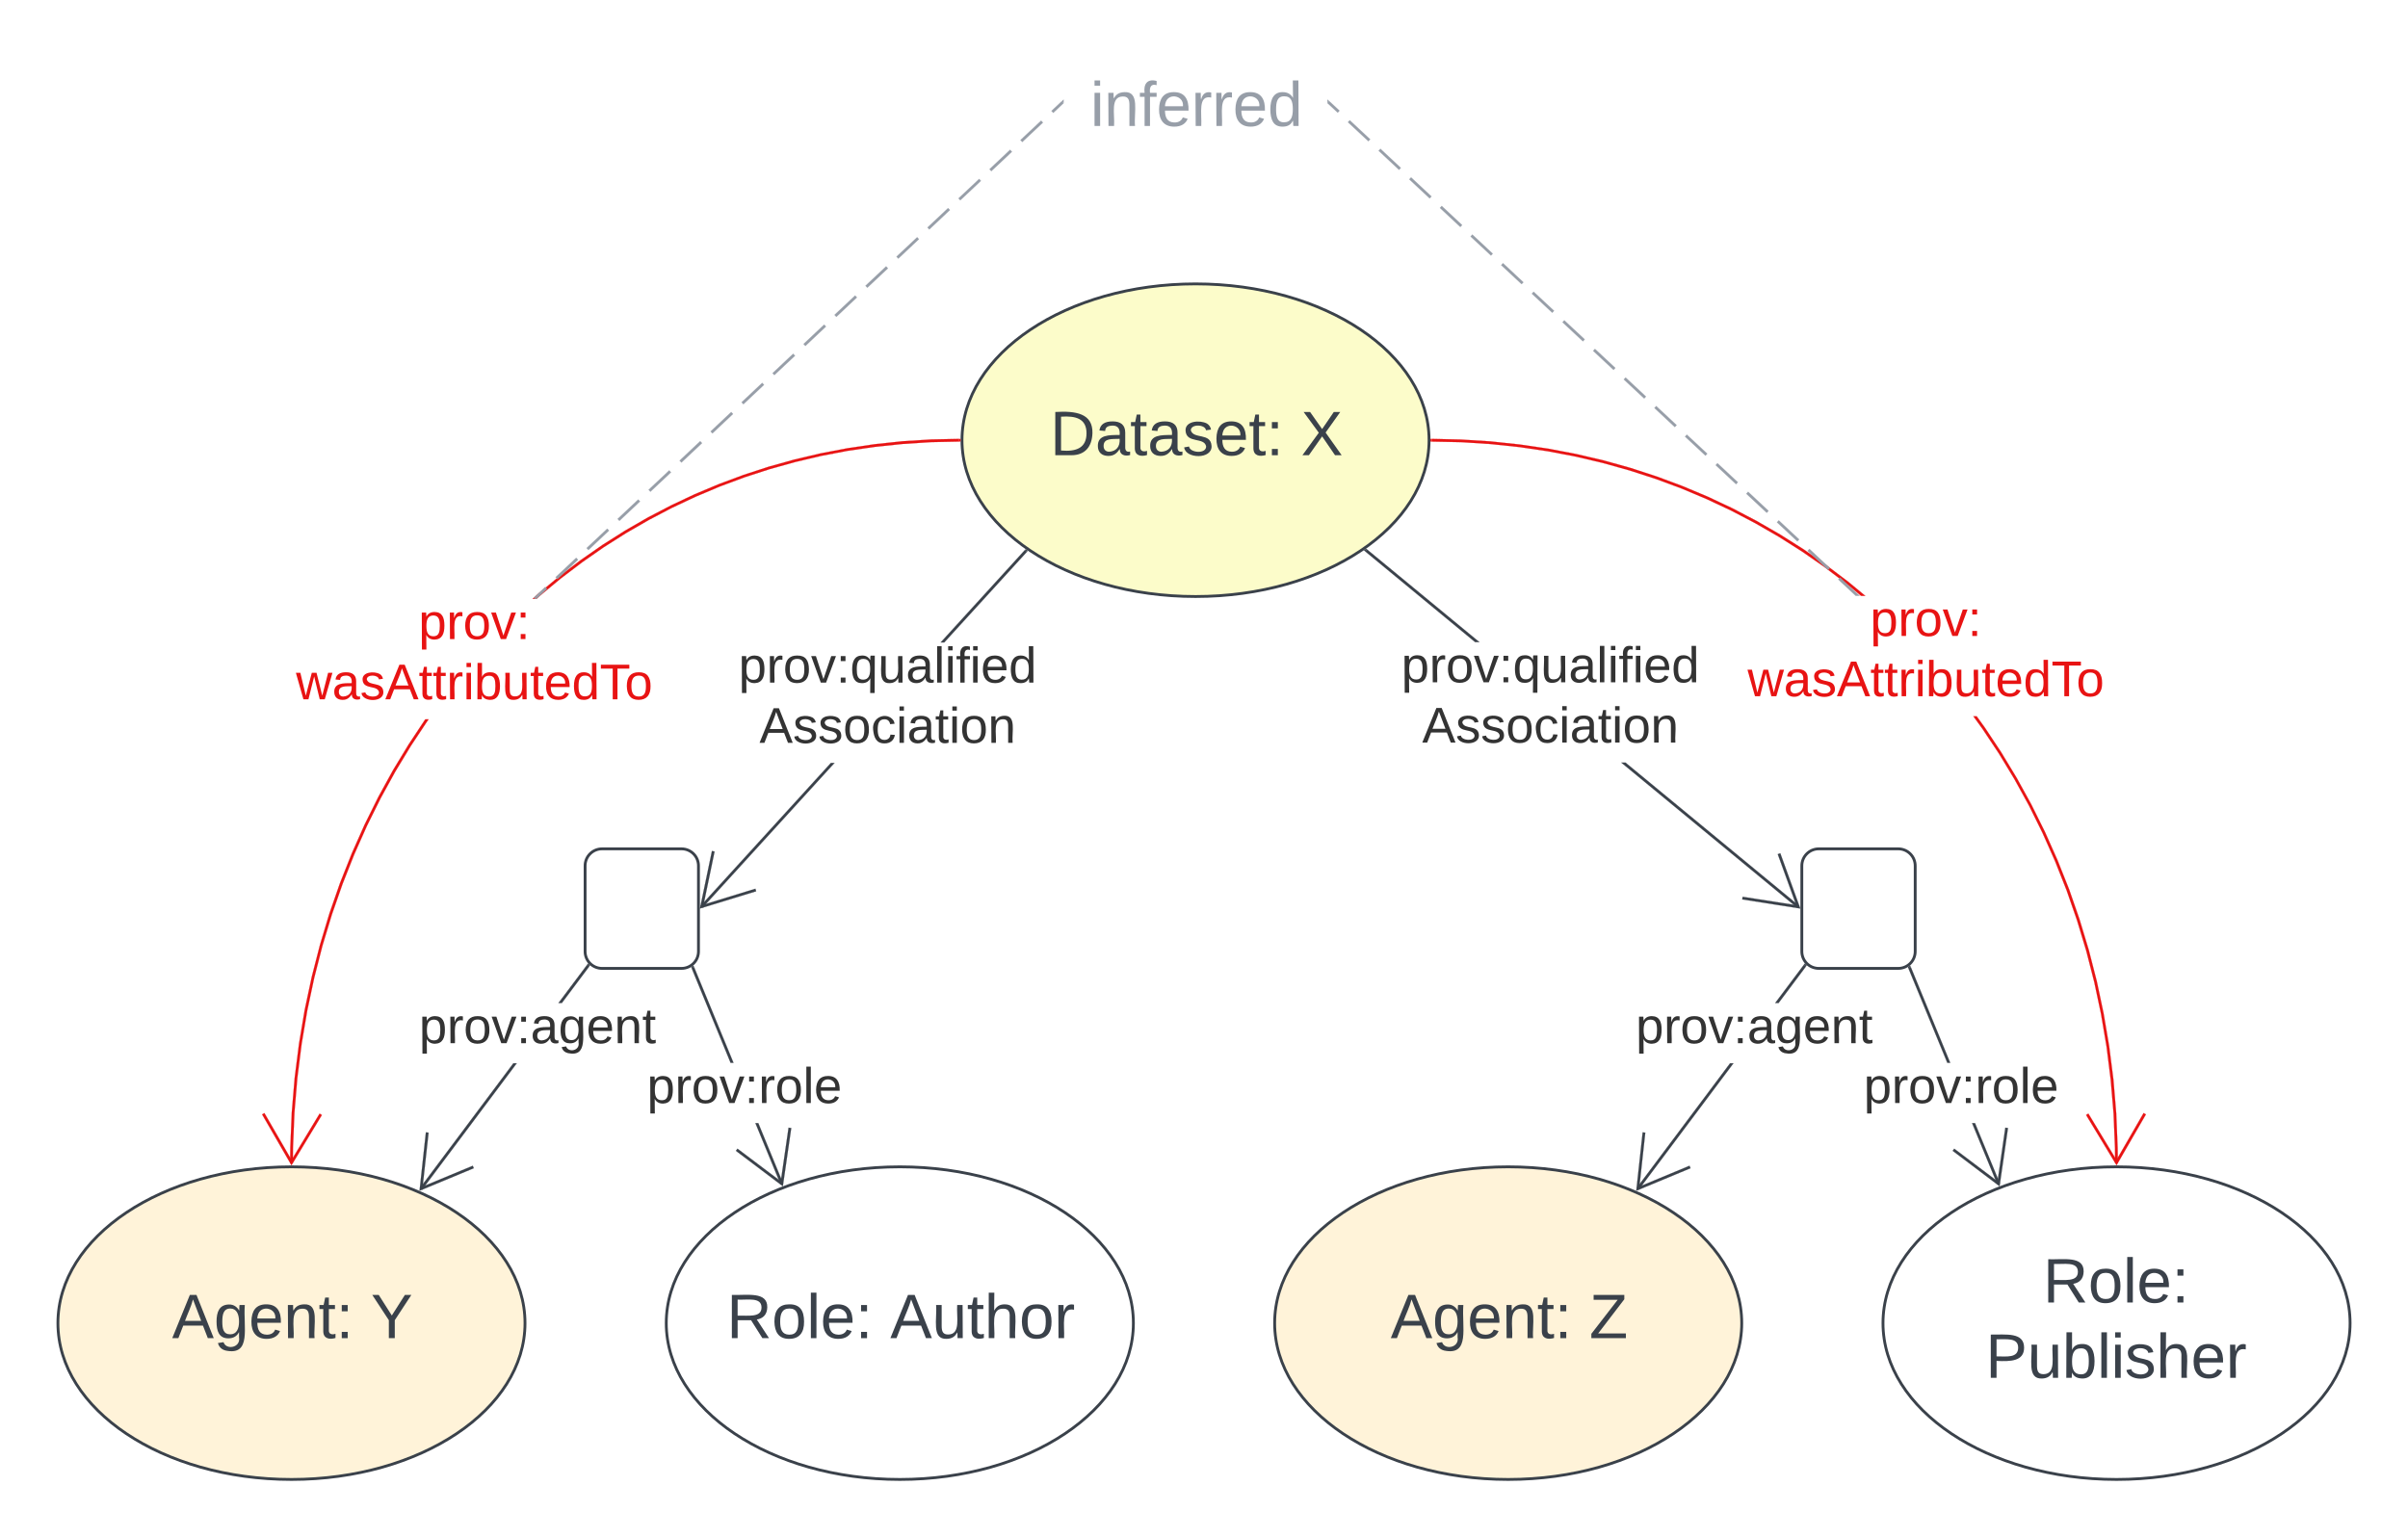
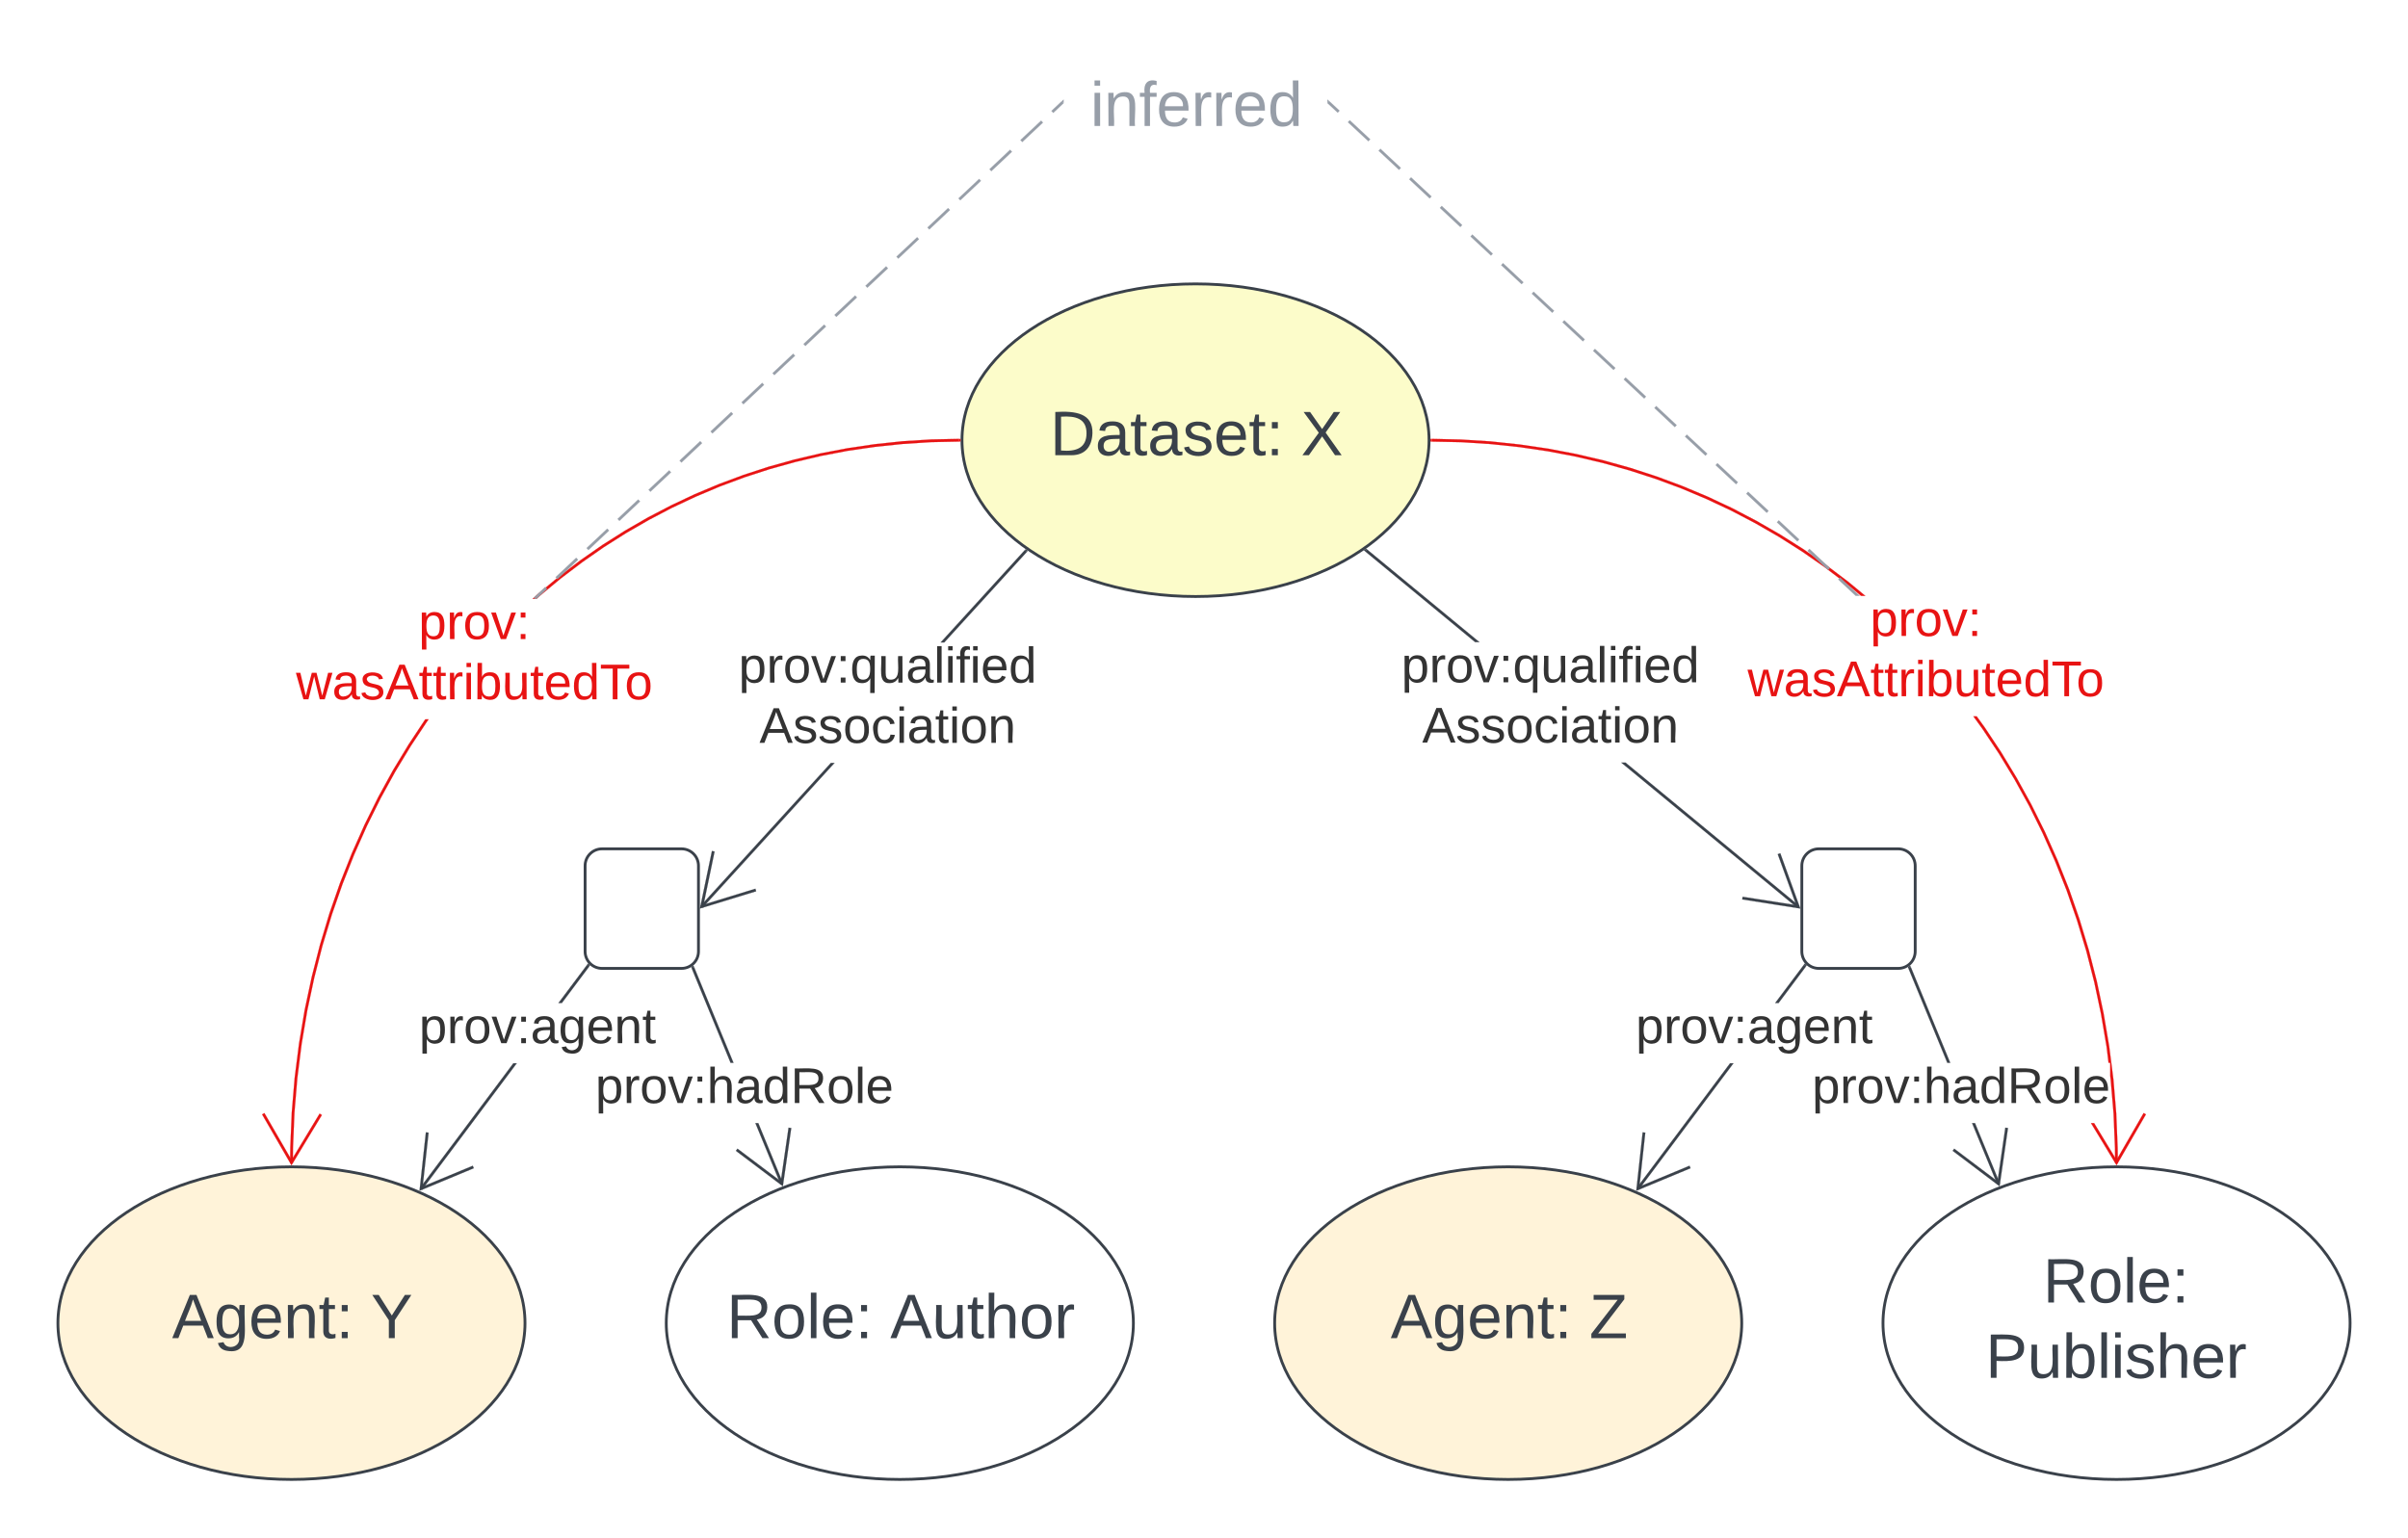
<svg xmlns="http://www.w3.org/2000/svg" xmlns:ns1="lucid" xmlns:xlink="http://www.w3.org/1999/xlink" width="852.33" height="544.24">
  <g transform="translate(300.5 -359.5)" ns1:page-tab-id="DDUS.S-NcX2b">
    <path d="M-500 0h1500v1000H-500z" fill="#fff" />
    <path d="M205.33 515.33c0 30.56-37 55.34-82.66 55.34S40 545.9 40 515.33C40 484.77 77 460 122.67 460c45.65 0 82.66 24.77 82.66 55.33z" stroke="#3a414a" fill="#fcfcca" />
    <use xlink:href="#a" transform="matrix(1,0,0,1,45,465) translate(26.17901 55.65278)" />
    <use xlink:href="#b" transform="matrix(1,0,0,1,45,465) translate(115.0062 55.65278)" />
    <path d="M-149.3 614.86l-5.78 8.72-5.5 9.08-5.18 9.44-4.86 9.78-4.5 10.13-4.14 10.46-3.75 10.76-3.35 11.05-2.9 11.34-2.47 11.6-2 11.83-1.52 12.06-1.03 12.25-.52 12.44-.05 5.37h-.95l.06-5.4.52-12.48 1.03-12.3 1.54-12.1 2-11.88 2.48-11.63 2.92-11.38 3.34-11.1 3.76-10.8 4.16-10.48 4.52-10.16 4.87-9.82 5.2-9.48 5.52-9.1 5.8-8.76.12-.14h1.17zM39 515.82l-9.84.2-10.07.64-9.86 1.03-9.63 1.4-9.42 1.8-9.23 2.18-9.04 2.52-8.87 2.88-8.7 3.24-8.53 3.6-8.38 3.93-8.2 4.3-8.07 4.65-7.9 5-7.7 5.37-7.57 5.74-7.37 6.1-1.2 1.1h-1.43l2.02-1.8 7.4-6.14 7.58-5.76 7.76-5.4 7.92-5.02 8.1-4.67 8.24-4.3 8.4-3.96 8.58-3.6 8.74-3.25 8.9-2.9 9.1-2.54 9.27-2.18 9.45-1.8 9.67-1.43L19 515.7l10.13-.63 9.86-.2z" stroke="#e81313" stroke-width=".05" fill="#e81313" />
    <path d="M39.5 515.33v.48l-.5.02-.03-.95h.54z" fill="#e81313" />
    <path stroke="#e81313" stroke-width=".05" fill="#e81313" />
    <path d="M-197.3 770.15l9.93-16.42.8.5-10.76 17.8-10.4-18.02.82-.47z" stroke="#e81313" stroke-width=".05" fill="#e81313" />
    <use xlink:href="#c" transform="matrix(1,0,0,1,-195.7232,571.5097) translate(43.38772 14.22222)" />
    <use xlink:href="#d" transform="matrix(1,0,0,1,-195.7232,571.5097) translate(0.005 35.55556)" />
    <path d="M76 386a6 6 0 0 1 6-6h81.33a6 6 0 0 1 6 6v18.67a6 6 0 0 1-6 6H82a6 6 0 0 1-6-6z" stroke="#000" stroke-opacity="0" fill="#fff" fill-opacity="0" />
    <use xlink:href="#e" transform="matrix(1,0,0,1,81,385) translate(4.438272 19.09028)" />
    <path d="M-106.86 567.97l-3.66 3.44-.65-.68 3.65-3.44zm10.97-10.3l-7.3 6.86-.66-.7 7.3-6.87zm10.97-10.33l-7.3 6.88-.66-.7 7.32-6.87zm10.97-10.32l-7.3 6.88-.66-.7 7.3-6.87zm10.97-10.3l-7.3 6.86-.65-.7 7.3-6.87zM-52 516.38l-7.3 6.87-.66-.7 7.3-6.88zm10.97-10.33l-7.3 6.88-.66-.7 7.3-6.87zm10.97-10.32l-7.3 6.88-.66-.7 7.3-6.87zm10.97-10.3l-7.32 6.86-.65-.68 7.3-6.88zm10.96-10.33l-7.3 6.88-.66-.7 7.3-6.87zM2.83 464.8l-7.3 6.88-.66-.7 7.3-6.87zm10.97-10.3l-7.3 6.86-.66-.7 7.3-6.87zm10.97-10.33l-7.3 6.88-.66-.7 7.32-6.87zm10.97-10.32l-7.3 6.88-.66-.7 7.3-6.87zm10.97-10.32l-7.3 6.88-.66-.68 7.32-6.88zm10.98-10.3l-7.3 6.87-.66-.7 7.3-6.88zm10.97-10.33l-7.32 6.88-.65-.7 7.32-6.87zm7.3-6.88l-3.64 3.44-.65-.7 3.66-3.43z" stroke="#979ea8" stroke-width=".05" fill="#979ea8" />
    <path d="M76 396l-.7-.66.7-.66z" fill="#979ea8" />
    <path stroke="#979ea8" stroke-width=".05" fill="#979ea8" />
    <path d="M-110.5 571.4l-.13.1h-.5l-.4-.44.37-.35z" stroke="#979ea8" stroke-width=".05" fill="#979ea8" />
    <path d="M-93.4 666a6 6 0 0 1 6-6h28.13a6 6 0 0 1 6 6v30.32a6 6 0 0 1-6 6H-87.4a6 6 0 0 1-6-6z" stroke="#3a414a" fill="#fff" />
    <path d="M-51.8 680.8l-.7-.63 46.1-50.58h1.28zM62.94 554.9l-29.2 32.02h-1.28l29.78-32.67z" stroke="#3a414a" stroke-width=".05" fill="#3a414a" />
    <path d="M63 554.23l.34.23-.4.44-.7-.64.3-.35z" fill="#3a414a" />
    <path stroke="#3a414a" stroke-width=".05" fill="#3a414a" />
    <path d="M-47.57 660.95l-3.9 18.8 18.34-5.63.28.9-19.9 6.1 4.25-20.36z" stroke="#3a414a" stroke-width=".05" fill="#3a414a" />
    <use xlink:href="#f" transform="matrix(1,0,0,1,-39.06634,586.9206) translate(0.005 14.22222)" />
    <use xlink:href="#g" transform="matrix(1,0,0,1,-39.06634,586.9206) translate(7.363025 35.55556)" />
    <path d="M-114.67 827.9c0 30.56-37 55.34-82.66 55.34S-280 858.46-280 827.9c0-30.56 37-55.33 82.67-55.33 45.65 0 82.66 24.77 82.66 55.33z" stroke="#3a414a" fill="#fff3d9" />
    <use xlink:href="#h" transform="matrix(1,0,0,1,-275,777.5698) translate(35.40741 55.65278)" />
    <use xlink:href="#i" transform="matrix(1,0,0,1,-275,777.5698) translate(105.7778 55.65278)" />
    <path d="M100.67 827.9c0 30.56-37 55.34-82.67 55.34-45.66 0-82.67-24.78-82.67-55.34 0-30.56 37-55.33 82.67-55.33 45.66 0 82.67 24.77 82.67 55.33z" stroke="#3a414a" fill="#fff" />
    <use xlink:href="#j" transform="matrix(1,0,0,1,-59.66667,777.5698) translate(16.3642 55.65278)" />
    <use xlink:href="#k" transform="matrix(1,0,0,1,-59.66667,777.5698) translate(74.26543 55.65278)" />
    <path d="M-151.1 780.65l-.77-.57 33.08-44.17h1.2zm59.2-79.05l-9.73 12.98h-1.2l10.16-13.55z" stroke="#3a414a" stroke-width=".05" fill="#3a414a" />
    <path d="M-92 700.92l.37.3-.3.4-.75-.58.37-.5z" fill="#3a414a" />
    <path stroke="#3a414a" stroke-width=".05" fill="#3a414a" />
    <path d="M-148.8 760.48l-2.1 19.08 17.74-7.37.36.87-19.2 7.98 2.25-20.68z" stroke="#3a414a" stroke-width=".05" fill="#3a414a" />
    <use xlink:href="#l" transform="matrix(1,0,0,1,-152.1638,714.5805) translate(0.005 14.22222)" />
    <path d="M-23.3 778.46l-.88.36-8.94-21.72h1.03zm-17.57-42.7h-1.03l-13.8-33.53.88-.37z" stroke="#3a414a" stroke-width=".05" fill="#3a414a" />
    <path d="M-54.8 701.88l-.9.36-.16-.4.4-.26.4-.32z" fill="#3a414a" />
    <path stroke="#3a414a" stroke-width=".05" fill="#3a414a" />
    <path d="M-20.43 758.84l-2.98 20.6-16.62-12.54.58-.75 15.32 11.56 2.75-19z" stroke="#3a414a" stroke-width=".05" fill="#3a414a" />
-     <use xlink:href="#m" transform="matrix(1,0,0,1,-71.48603,735.7628) translate(0.005 14.22222)" />
+     <use xlink:href="#m" transform="matrix(1,0,0,1,-89.75763,735.7628) translate(0.005 14.22222)" />
    <path d="M337.27 666a6 6 0 0 1 6-6h28.13a6 6 0 0 1 6 6v30.32a6 6 0 0 1-6 6h-28.13a6 6 0 0 1-6-6z" stroke="#3a414a" fill="#fff" />
    <path d="M336.37 680.22l-.6.73-62.4-51.47h1.5zm-113.23-93.4h-1.5l-38.92-32.12.6-.73z" stroke="#3a414a" stroke-width=".05" fill="#3a414a" />
    <path d="M183.33 553.98l-.6.73-.5-.4.8-.57z" fill="#3a414a" />
    <path stroke="#3a414a" stroke-width=".05" fill="#3a414a" />
    <path d="M336.73 681.13l-20.55-3.23.15-.93 18.96 2.97-6.54-18.05.9-.33z" stroke="#3a414a" stroke-width=".05" fill="#3a414a" />
    <use xlink:href="#f" transform="matrix(1,0,0,1,195.5186,586.8171) translate(0.005 14.22222)" />
    <use xlink:href="#g" transform="matrix(1,0,0,1,195.5186,586.8171) translate(7.363025 35.55556)" />
    <path d="M316 827.9c0 30.56-37 55.34-82.67 55.34-45.65 0-82.66-24.78-82.66-55.34 0-30.56 37-55.33 82.66-55.33S316 797.34 316 827.9z" stroke="#3a414a" fill="#fff3d9" />
    <use xlink:href="#h" transform="matrix(1,0,0,1,155.6667,777.5698) translate(36.05556 55.65278)" />
    <use xlink:href="#n" transform="matrix(1,0,0,1,155.6667,777.5698) translate(106.4259 55.65278)" />
    <path d="M531.33 827.9c0 30.56-37 55.34-82.66 55.34S366 858.46 366 827.9c0-30.56 37-55.33 82.67-55.33 45.65 0 82.66 24.77 82.66 55.33z" stroke="#3a414a" fill="#fff" />
    <use xlink:href="#o" transform="matrix(1,0,0,1,371,777.5698) translate(51.6408 43.02778)" />
    <use xlink:href="#p" transform="matrix(1,0,0,1,371,777.5698) translate(31.3013 69.69444)" />
    <path d="M279.56 780.65l-.76-.57 33.07-44.17h1.2zm59.2-79.05l-9.72 12.98h-1.2L338 701.03z" stroke="#3a414a" stroke-width=".05" fill="#3a414a" />
    <path d="M338.67 700.92l.37.3-.3.4-.75-.58.36-.5z" fill="#3a414a" />
    <path stroke="#3a414a" stroke-width=".05" fill="#3a414a" />
    <path d="M281.86 760.48l-2.08 19.08 17.73-7.37.37.87-19.2 7.98 2.25-20.68z" stroke="#3a414a" stroke-width=".05" fill="#3a414a" />
    <use xlink:href="#l" transform="matrix(1,0,0,1,278.5028,714.5805) translate(0.005 14.22222)" />
    <path d="M407.37 778.46l-.88.36-8.95-21.72h1.03zm-17.57-42.7h-1.03l-13.8-33.53.88-.37z" stroke="#3a414a" stroke-width=".05" fill="#3a414a" />
    <path d="M375.85 701.88l-.88.36-.16-.4.42-.26.38-.32z" fill="#3a414a" />
    <path stroke="#3a414a" stroke-width=".05" fill="#3a414a" />
    <path d="M410.24 758.84l-2.98 20.6-16.6-12.54.56-.75 15.33 11.56 2.75-19z" stroke="#3a414a" stroke-width=".05" fill="#3a414a" />
-     <use xlink:href="#m" transform="matrix(1,0,0,1,359.1806,735.7628) translate(0.005 14.22222)" />
-     <path d="M402 617l5.82 8.77 5.5 9.1 5.18 9.4 4.82 9.72 4.46 10.02 4.1 10.32 3.68 10.6 3.28 10.86 2.85 11.12 2.4 11.36 1.97 11.6 1.5 11.8 1 12 .5 12.22.06 5.26h-.95l-.05-5.24-.5-12.17-1.02-11.97-1.47-11.77-1.96-11.54-2.4-11.32-2.85-11.1-3.27-10.8-3.67-10.57-4.07-10.28-4.44-10-4.8-9.7-5.16-9.37-5.48-9.05-5.8-8.72-3.25-4.48h1.18zM216.6 515.1l10.55.66 10.3 1.1 10.1 1.48 9.87 1.88 9.7 2.27 9.48 2.65 9.3 3.03 9.13 3.4 8.94 3.75 8.76 4.12 8.58 4.5 8.4 4.84 8.22 5.2 8 5.58 7.83 5.93 5.98 4.95h-1.5l-5.07-4.2-7.8-5.92-7.97-5.54-8.2-5.2-8.35-4.82-8.54-4.47-8.72-4.1-8.9-3.75-9.1-3.38-9.26-3-9.45-2.65-9.64-2.27-9.85-1.88-10.05-1.48-10.26-1.08-10.5-.67-10.24-.2.02-.96z" stroke="#e81313" stroke-width=".05" fill="#e81313" />
+     <use xlink:href="#m" transform="matrix(1,0,0,1,340.909,735.7628) translate(0.005 14.22222)" />
+     <path d="M402 617l5.82 8.77 5.5 9.1 5.18 9.4 4.82 9.72 4.46 10.02 4.1 10.32 3.68 10.6 3.28 10.86 2.85 11.12 2.4 11.36 1.97 11.6 1.5 11.8 1 12 .5 12.22.06 5.26h-.95l-.05-5.24-.5-12.17-1.02-11.97-.16-1.37v-4.64h-.6l-.7-5.75-1.97-11.54-2.4-11.32-2.85-11.1-3.27-10.8-3.67-10.57-4.07-10.28-4.44-10-4.8-9.7-5.16-9.37-5.48-9.05-5.8-8.72-3.25-4.48h1.18zM216.6 515.1l10.55.66 10.3 1.1 10.1 1.48 9.87 1.88 9.7 2.27 9.48 2.65 9.3 3.03 9.13 3.4 8.94 3.75 8.76 4.12 8.58 4.5 8.4 4.84 8.22 5.2 8 5.58 7.83 5.93 5.98 4.95h-1.5l-5.07-4.2-7.8-5.92-7.97-5.54-8.2-5.2-8.35-4.82-8.54-4.47-8.72-4.1-8.9-3.75-9.1-3.38-9.26-3-9.45-2.65-9.64-2.27-9.85-1.88-10.05-1.48-10.26-1.08-10.5-.67-10.24-.2.02-.96z" stroke="#e81313" stroke-width=".05" fill="#e81313" />
    <path d="M206.36 514.87l-.02.95h-.52v-.96z" fill="#e81313" />
    <path stroke="#e81313" stroke-width=".05" fill="#e81313" />
-     <path d="M459.07 754l-10.4 18.02-10.78-17.8.8-.5 9.95 16.43 9.6-16.62z" stroke="#e81313" stroke-width=".05" fill="#e81313" />
+     <path d="M459.07 754l-10.4 18.02-9.04-14.92h1.1l7.92 13.05 9.6-16.62z" stroke="#e81313" stroke-width=".05" fill="#e81313" />
    <g>
      <use xlink:href="#c" transform="matrix(1,0,0,1,318.0758,570.4173) translate(43.38772 14.22222)" />
      <use xlink:href="#d" transform="matrix(1,0,0,1,318.0758,570.4173) translate(0.005 35.55556)" />
    </g>
    <path d="M357.73 570.42h-1.4l-6.17-5.77.65-.7zm-10.54-9.83l-.66.68-7.23-6.75.66-.7zm-10.85-10.13l-.65.7-7.23-6.75.64-.7zm-10.85-10.12l-.65.7-7.23-6.75.65-.7zm-10.85-10.12l-.65.7-7.23-6.75.65-.7zM303.8 520.1l-.64.7-7.24-6.74.65-.7zM292.96 510l-.65.7-7.22-6.75.65-.7zm-10.85-10.12l-.64.7-7.23-6.75.65-.7zm-10.84-10.12l-.64.7-7.24-6.75.65-.7zm-10.84-10.12l-.65.7-7.23-6.75.64-.7zm-10.85-10.12l-.65.7-7.23-6.75.64-.7zm-10.85-10.1l-.65.68-7.23-6.74.65-.7zm-10.85-10.13l-.64.68-7.23-6.74.64-.7zm-10.84-10.13l-.65.7-7.23-6.75.65-.7zm-10.85-10.12l-.65.7-7.23-6.75.65-.7zm-10.85-10.12l-.65.7-7.23-6.75.65-.7zm-10.84-10.1l-.66.68-7.23-6.73.65-.7zm-10.86-10.13l-.65.7-3.63-3.38.65-.7z" stroke="#979ea8" stroke-width=".05" fill="#979ea8" />
    <path d="M170.03 395.34l-.65.7-.05-1.36z" fill="#979ea8" />
    <path stroke="#979ea8" stroke-width=".05" fill="#979ea8" />
    <path stroke="#979ea8" stroke-width=".05" fill="#979ea8" />
    <defs>
      <path fill="#3a414a" d="M30-248c118-7 216 8 213 122C240-48 200 0 122 0H30v-248zM63-27c89 8 146-16 146-99s-60-101-146-95v194" id="q" />
      <path fill="#3a414a" d="M141-36C126-15 110 5 73 4 37 3 15-17 15-53c-1-64 63-63 125-63 3-35-9-54-41-54-24 1-41 7-42 31l-33-3c5-37 33-52 76-52 45 0 72 20 72 64v82c-1 20 7 32 28 27v20c-31 9-61-2-59-35zM48-53c0 20 12 33 32 33 41-3 63-29 60-74-43 2-92-5-92 41" id="r" />
      <path fill="#3a414a" d="M59-47c-2 24 18 29 38 22v24C64 9 27 4 27-40v-127H5v-23h24l9-43h21v43h35v23H59v120" id="s" />
      <path fill="#3a414a" d="M135-143c-3-34-86-38-87 0 15 53 115 12 119 90S17 21 10-45l28-5c4 36 97 45 98 0-10-56-113-15-118-90-4-57 82-63 122-42 12 7 21 19 24 35" id="t" />
      <path fill="#3a414a" d="M100-194c63 0 86 42 84 106H49c0 40 14 67 53 68 26 1 43-12 49-29l28 8c-11 28-37 45-77 45C44 4 14-33 15-96c1-61 26-98 85-98zm52 81c6-60-76-77-97-28-3 7-6 17-6 28h103" id="u" />
      <path fill="#3a414a" d="M33-154v-36h34v36H33zM33 0v-36h34V0H33" id="v" />
      <g id="a">
        <use transform="matrix(0.0617284,0,0,0.0617284,0,0)" xlink:href="#q" />
        <use transform="matrix(0.0617284,0,0,0.0617284,15.98765,0)" xlink:href="#r" />
        <use transform="matrix(0.0617284,0,0,0.0617284,28.33333,0)" xlink:href="#s" />
        <use transform="matrix(0.0617284,0,0,0.0617284,34.50617,0)" xlink:href="#r" />
        <use transform="matrix(0.0617284,0,0,0.0617284,46.85185,0)" xlink:href="#t" />
        <use transform="matrix(0.0617284,0,0,0.0617284,57.96296,0)" xlink:href="#u" />
        <use transform="matrix(0.0617284,0,0,0.0617284,70.30864,0)" xlink:href="#s" />
        <use transform="matrix(0.0617284,0,0,0.0617284,76.48148,0)" xlink:href="#v" />
      </g>
      <path fill="#3a414a" d="M195 0l-74-108L45 0H8l94-129-87-119h37l69 98 67-98h37l-84 118L233 0h-38" id="w" />
      <use transform="matrix(0.0617284,0,0,0.0617284,0,0)" xlink:href="#w" id="b" />
      <path fill="#e81313" d="M115-194c55 1 70 41 70 98S169 2 115 4C84 4 66-9 55-30l1 105H24l-1-265h31l2 30c10-21 28-34 59-34zm-8 174c40 0 45-34 45-75s-6-73-45-74c-42 0-51 32-51 76 0 43 10 73 51 73" id="x" />
      <path fill="#e81313" d="M114-163C36-179 61-72 57 0H25l-1-190h30c1 12-1 29 2 39 6-27 23-49 58-41v29" id="y" />
      <path fill="#e81313" d="M100-194c62-1 85 37 85 99 1 63-27 99-86 99S16-35 15-95c0-66 28-99 85-99zM99-20c44 1 53-31 53-75 0-43-8-75-51-75s-53 32-53 75 10 74 51 75" id="z" />
      <path fill="#e81313" d="M108 0H70L1-190h34L89-25l56-165h34" id="A" />
      <path fill="#e81313" d="M33-154v-36h34v36H33zM33 0v-36h34V0H33" id="B" />
      <g id="c">
        <use transform="matrix(0.04938272,0,0,0.04938272,0,0)" xlink:href="#x" />
        <use transform="matrix(0.04938272,0,0,0.04938272,9.876543,0)" xlink:href="#y" />
        <use transform="matrix(0.04938272,0,0,0.04938272,15.75309,0)" xlink:href="#z" />
        <use transform="matrix(0.04938272,0,0,0.04938272,25.62963,0)" xlink:href="#A" />
        <use transform="matrix(0.04938272,0,0,0.04938272,34.51852,0)" xlink:href="#B" />
      </g>
      <path fill="#e81313" d="M206 0h-36l-40-164L89 0H53L-1-190h32L70-26l43-164h34l41 164 42-164h31" id="C" />
      <path fill="#e81313" d="M141-36C126-15 110 5 73 4 37 3 15-17 15-53c-1-64 63-63 125-63 3-35-9-54-41-54-24 1-41 7-42 31l-33-3c5-37 33-52 76-52 45 0 72 20 72 64v82c-1 20 7 32 28 27v20c-31 9-61-2-59-35zM48-53c0 20 12 33 32 33 41-3 63-29 60-74-43 2-92-5-92 41" id="D" />
      <path fill="#e81313" d="M135-143c-3-34-86-38-87 0 15 53 115 12 119 90S17 21 10-45l28-5c4 36 97 45 98 0-10-56-113-15-118-90-4-57 82-63 122-42 12 7 21 19 24 35" id="E" />
      <path fill="#e81313" d="M205 0l-28-72H64L36 0H1l101-248h38L239 0h-34zm-38-99l-47-123c-12 45-31 82-46 123h93" id="F" />
      <path fill="#e81313" d="M59-47c-2 24 18 29 38 22v24C64 9 27 4 27-40v-127H5v-23h24l9-43h21v43h35v23H59v120" id="G" />
      <path fill="#e81313" d="M24-231v-30h32v30H24zM24 0v-190h32V0H24" id="H" />
      <path fill="#e81313" d="M115-194c53 0 69 39 70 98 0 66-23 100-70 100C84 3 66-7 56-30L54 0H23l1-261h32v101c10-23 28-34 59-34zm-8 174c40 0 45-34 45-75 0-40-5-75-45-74-42 0-51 32-51 76 0 43 10 73 51 73" id="I" />
      <path fill="#e81313" d="M84 4C-5 8 30-112 23-190h32v120c0 31 7 50 39 49 72-2 45-101 50-169h31l1 190h-30c-1-10 1-25-2-33-11 22-28 36-60 37" id="J" />
      <path fill="#e81313" d="M100-194c63 0 86 42 84 106H49c0 40 14 67 53 68 26 1 43-12 49-29l28 8c-11 28-37 45-77 45C44 4 14-33 15-96c1-61 26-98 85-98zm52 81c6-60-76-77-97-28-3 7-6 17-6 28h103" id="K" />
      <path fill="#e81313" d="M85-194c31 0 48 13 60 33l-1-100h32l1 261h-30c-2-10 0-23-3-31C134-8 116 4 85 4 32 4 16-35 15-94c0-66 23-100 70-100zm9 24c-40 0-46 34-46 75 0 40 6 74 45 74 42 0 51-32 51-76 0-42-9-74-50-73" id="L" />
      <path fill="#e81313" d="M127-220V0H93v-220H8v-28h204v28h-85" id="M" />
      <g id="d">
        <use transform="matrix(0.04938272,0,0,0.04938272,0,0)" xlink:href="#C" />
        <use transform="matrix(0.04938272,0,0,0.04938272,12.79012,0)" xlink:href="#D" />
        <use transform="matrix(0.04938272,0,0,0.04938272,22.66667,0)" xlink:href="#E" />
        <use transform="matrix(0.04938272,0,0,0.04938272,31.55556,0)" xlink:href="#F" />
        <use transform="matrix(0.04938272,0,0,0.04938272,43.40741,0)" xlink:href="#G" />
        <use transform="matrix(0.04938272,0,0,0.04938272,48.34568,0)" xlink:href="#G" />
        <use transform="matrix(0.04938272,0,0,0.04938272,53.28395,0)" xlink:href="#y" />
        <use transform="matrix(0.04938272,0,0,0.04938272,59.16049,0)" xlink:href="#H" />
        <use transform="matrix(0.04938272,0,0,0.04938272,63.06173,0)" xlink:href="#I" />
        <use transform="matrix(0.04938272,0,0,0.04938272,72.93827,0)" xlink:href="#J" />
        <use transform="matrix(0.04938272,0,0,0.04938272,82.81481,0)" xlink:href="#G" />
        <use transform="matrix(0.04938272,0,0,0.04938272,87.75309,0)" xlink:href="#K" />
        <use transform="matrix(0.04938272,0,0,0.04938272,97.62963,0)" xlink:href="#L" />
        <use transform="matrix(0.04938272,0,0,0.04938272,107.5062,0)" xlink:href="#M" />
        <use transform="matrix(0.04938272,0,0,0.04938272,116.3457,0)" xlink:href="#z" />
      </g>
      <path fill="#979ea8" d="M24-231v-30h32v30H24zM24 0v-190h32V0H24" id="N" />
      <path fill="#979ea8" d="M117-194c89-4 53 116 60 194h-32v-121c0-31-8-49-39-48C34-167 62-67 57 0H25l-1-190h30c1 10-1 24 2 32 11-22 29-35 61-36" id="O" />
      <path fill="#979ea8" d="M101-234c-31-9-42 10-38 44h38v23H63V0H32v-167H5v-23h27c-7-52 17-82 69-68v24" id="P" />
      <path fill="#979ea8" d="M100-194c63 0 86 42 84 106H49c0 40 14 67 53 68 26 1 43-12 49-29l28 8c-11 28-37 45-77 45C44 4 14-33 15-96c1-61 26-98 85-98zm52 81c6-60-76-77-97-28-3 7-6 17-6 28h103" id="Q" />
      <path fill="#979ea8" d="M114-163C36-179 61-72 57 0H25l-1-190h30c1 12-1 29 2 39 6-27 23-49 58-41v29" id="R" />
      <path fill="#979ea8" d="M85-194c31 0 48 13 60 33l-1-100h32l1 261h-30c-2-10 0-23-3-31C134-8 116 4 85 4 32 4 16-35 15-94c0-66 23-100 70-100zm9 24c-40 0-46 34-46 75 0 40 6 74 45 74 42 0 51-32 51-76 0-42-9-74-50-73" id="S" />
      <g id="e">
        <use transform="matrix(0.0617284,0,0,0.0617284,0,0)" xlink:href="#N" />
        <use transform="matrix(0.0617284,0,0,0.0617284,4.876543,0)" xlink:href="#O" />
        <use transform="matrix(0.0617284,0,0,0.0617284,17.22222,0)" xlink:href="#P" />
        <use transform="matrix(0.0617284,0,0,0.0617284,23.39506,0)" xlink:href="#Q" />
        <use transform="matrix(0.0617284,0,0,0.0617284,35.74074,0)" xlink:href="#R" />
        <use transform="matrix(0.0617284,0,0,0.0617284,43.08642,0)" xlink:href="#R" />
        <use transform="matrix(0.0617284,0,0,0.0617284,50.4321,0)" xlink:href="#Q" />
        <use transform="matrix(0.0617284,0,0,0.0617284,62.77778,0)" xlink:href="#S" />
      </g>
      <path fill="#333" d="M115-194c55 1 70 41 70 98S169 2 115 4C84 4 66-9 55-30l1 105H24l-1-265h31l2 30c10-21 28-34 59-34zm-8 174c40 0 45-34 45-75s-6-73-45-74c-42 0-51 32-51 76 0 43 10 73 51 73" id="T" />
      <path fill="#333" d="M114-163C36-179 61-72 57 0H25l-1-190h30c1 12-1 29 2 39 6-27 23-49 58-41v29" id="U" />
      <path fill="#333" d="M100-194c62-1 85 37 85 99 1 63-27 99-86 99S16-35 15-95c0-66 28-99 85-99zM99-20c44 1 53-31 53-75 0-43-8-75-51-75s-53 32-53 75 10 74 51 75" id="V" />
      <path fill="#333" d="M108 0H70L1-190h34L89-25l56-165h34" id="W" />
      <path fill="#333" d="M33-154v-36h34v36H33zM33 0v-36h34V0H33" id="X" />
      <path fill="#333" d="M145-31C134-9 116 4 85 4 32 4 16-35 15-94c0-59 17-99 70-100 32-1 48 14 60 33 0-11-1-24 2-32h30l-1 268h-32zM93-21c41 0 51-33 51-76s-8-73-50-73c-40 0-46 35-46 75s5 74 45 74" id="Y" />
      <path fill="#333" d="M84 4C-5 8 30-112 23-190h32v120c0 31 7 50 39 49 72-2 45-101 50-169h31l1 190h-30c-1-10 1-25-2-33-11 22-28 36-60 37" id="Z" />
      <path fill="#333" d="M141-36C126-15 110 5 73 4 37 3 15-17 15-53c-1-64 63-63 125-63 3-35-9-54-41-54-24 1-41 7-42 31l-33-3c5-37 33-52 76-52 45 0 72 20 72 64v82c-1 20 7 32 28 27v20c-31 9-61-2-59-35zM48-53c0 20 12 33 32 33 41-3 63-29 60-74-43 2-92-5-92 41" id="aa" />
      <path fill="#333" d="M24 0v-261h32V0H24" id="ab" />
      <path fill="#333" d="M24-231v-30h32v30H24zM24 0v-190h32V0H24" id="ac" />
      <path fill="#333" d="M101-234c-31-9-42 10-38 44h38v23H63V0H32v-167H5v-23h27c-7-52 17-82 69-68v24" id="ad" />
      <path fill="#333" d="M100-194c63 0 86 42 84 106H49c0 40 14 67 53 68 26 1 43-12 49-29l28 8c-11 28-37 45-77 45C44 4 14-33 15-96c1-61 26-98 85-98zm52 81c6-60-76-77-97-28-3 7-6 17-6 28h103" id="ae" />
      <path fill="#333" d="M85-194c31 0 48 13 60 33l-1-100h32l1 261h-30c-2-10 0-23-3-31C134-8 116 4 85 4 32 4 16-35 15-94c0-66 23-100 70-100zm9 24c-40 0-46 34-46 75 0 40 6 74 45 74 42 0 51-32 51-76 0-42-9-74-50-73" id="af" />
      <g id="f">
        <use transform="matrix(0.04938272,0,0,0.04938272,0,0)" xlink:href="#T" />
        <use transform="matrix(0.04938272,0,0,0.04938272,9.876543,0)" xlink:href="#U" />
        <use transform="matrix(0.04938272,0,0,0.04938272,15.75309,0)" xlink:href="#V" />
        <use transform="matrix(0.04938272,0,0,0.04938272,25.62963,0)" xlink:href="#W" />
        <use transform="matrix(0.04938272,0,0,0.04938272,34.51852,0)" xlink:href="#X" />
        <use transform="matrix(0.04938272,0,0,0.04938272,39.45679,0)" xlink:href="#Y" />
        <use transform="matrix(0.04938272,0,0,0.04938272,49.33333,0)" xlink:href="#Z" />
        <use transform="matrix(0.04938272,0,0,0.04938272,59.20988,0)" xlink:href="#aa" />
        <use transform="matrix(0.04938272,0,0,0.04938272,69.08642,0)" xlink:href="#ab" />
        <use transform="matrix(0.04938272,0,0,0.04938272,72.98765,0)" xlink:href="#ac" />
        <use transform="matrix(0.04938272,0,0,0.04938272,76.88889,0)" xlink:href="#ad" />
        <use transform="matrix(0.04938272,0,0,0.04938272,81.82716,0)" xlink:href="#ac" />
        <use transform="matrix(0.04938272,0,0,0.04938272,85.7284,0)" xlink:href="#ae" />
        <use transform="matrix(0.04938272,0,0,0.04938272,95.60494,0)" xlink:href="#af" />
      </g>
      <path fill="#333" d="M205 0l-28-72H64L36 0H1l101-248h38L239 0h-34zm-38-99l-47-123c-12 45-31 82-46 123h93" id="ag" />
      <path fill="#333" d="M135-143c-3-34-86-38-87 0 15 53 115 12 119 90S17 21 10-45l28-5c4 36 97 45 98 0-10-56-113-15-118-90-4-57 82-63 122-42 12 7 21 19 24 35" id="ah" />
      <path fill="#333" d="M96-169c-40 0-48 33-48 73s9 75 48 75c24 0 41-14 43-38l32 2c-6 37-31 61-74 61-59 0-76-41-82-99-10-93 101-131 147-64 4 7 5 14 7 22l-32 3c-4-21-16-35-41-35" id="ai" />
      <path fill="#333" d="M59-47c-2 24 18 29 38 22v24C64 9 27 4 27-40v-127H5v-23h24l9-43h21v43h35v23H59v120" id="aj" />
      <path fill="#333" d="M117-194c89-4 53 116 60 194h-32v-121c0-31-8-49-39-48C34-167 62-67 57 0H25l-1-190h30c1 10-1 24 2 32 11-22 29-35 61-36" id="ak" />
      <g id="g">
        <use transform="matrix(0.04938272,0,0,0.04938272,0,0)" xlink:href="#ag" />
        <use transform="matrix(0.04938272,0,0,0.04938272,11.85185,0)" xlink:href="#ah" />
        <use transform="matrix(0.04938272,0,0,0.04938272,20.74074,0)" xlink:href="#ah" />
        <use transform="matrix(0.04938272,0,0,0.04938272,29.62963,0)" xlink:href="#V" />
        <use transform="matrix(0.04938272,0,0,0.04938272,39.50617,0)" xlink:href="#ai" />
        <use transform="matrix(0.04938272,0,0,0.04938272,48.39506,0)" xlink:href="#ac" />
        <use transform="matrix(0.04938272,0,0,0.04938272,52.2963,0)" xlink:href="#aa" />
        <use transform="matrix(0.04938272,0,0,0.04938272,62.17284,0)" xlink:href="#aj" />
        <use transform="matrix(0.04938272,0,0,0.04938272,67.11111,0)" xlink:href="#ac" />
        <use transform="matrix(0.04938272,0,0,0.04938272,71.01235,0)" xlink:href="#V" />
        <use transform="matrix(0.04938272,0,0,0.04938272,80.88889,0)" xlink:href="#ak" />
      </g>
      <path fill="#3a414a" d="M205 0l-28-72H64L36 0H1l101-248h38L239 0h-34zm-38-99l-47-123c-12 45-31 82-46 123h93" id="al" />
      <path fill="#3a414a" d="M177-190C167-65 218 103 67 71c-23-6-38-20-44-43l32-5c15 47 100 32 89-28v-30C133-14 115 1 83 1 29 1 15-40 15-95c0-56 16-97 71-98 29-1 48 16 59 35 1-10 0-23 2-32h30zM94-22c36 0 50-32 50-73 0-42-14-75-50-75-39 0-46 34-46 75s6 73 46 73" id="am" />
      <path fill="#3a414a" d="M117-194c89-4 53 116 60 194h-32v-121c0-31-8-49-39-48C34-167 62-67 57 0H25l-1-190h30c1 10-1 24 2 32 11-22 29-35 61-36" id="an" />
      <g id="h">
        <use transform="matrix(0.0617284,0,0,0.0617284,0,0)" xlink:href="#al" />
        <use transform="matrix(0.0617284,0,0,0.0617284,14.81481,0)" xlink:href="#am" />
        <use transform="matrix(0.0617284,0,0,0.0617284,27.16049,0)" xlink:href="#u" />
        <use transform="matrix(0.0617284,0,0,0.0617284,39.50617,0)" xlink:href="#an" />
        <use transform="matrix(0.0617284,0,0,0.0617284,51.85185,0)" xlink:href="#s" />
        <use transform="matrix(0.0617284,0,0,0.0617284,58.02469,0)" xlink:href="#v" />
      </g>
      <path fill="#3a414a" d="M137-103V0h-34v-103L8-248h37l75 118 75-118h37" id="ao" />
      <use transform="matrix(0.0617284,0,0,0.0617284,0,0)" xlink:href="#ao" id="i" />
      <path fill="#3a414a" d="M233-177c-1 41-23 64-60 70L243 0h-38l-65-103H63V0H30v-248c88 3 205-21 203 71zM63-129c60-2 137 13 137-47 0-61-80-42-137-45v92" id="ap" />
      <path fill="#3a414a" d="M100-194c62-1 85 37 85 99 1 63-27 99-86 99S16-35 15-95c0-66 28-99 85-99zM99-20c44 1 53-31 53-75 0-43-8-75-51-75s-53 32-53 75 10 74 51 75" id="aq" />
      <path fill="#3a414a" d="M24 0v-261h32V0H24" id="ar" />
      <g id="j">
        <use transform="matrix(0.0617284,0,0,0.0617284,0,0)" xlink:href="#ap" />
        <use transform="matrix(0.0617284,0,0,0.0617284,15.98765,0)" xlink:href="#aq" />
        <use transform="matrix(0.0617284,0,0,0.0617284,28.33333,0)" xlink:href="#ar" />
        <use transform="matrix(0.0617284,0,0,0.0617284,33.20988,0)" xlink:href="#u" />
        <use transform="matrix(0.0617284,0,0,0.0617284,45.55556,0)" xlink:href="#v" />
      </g>
      <path fill="#3a414a" d="M84 4C-5 8 30-112 23-190h32v120c0 31 7 50 39 49 72-2 45-101 50-169h31l1 190h-30c-1-10 1-25-2-33-11 22-28 36-60 37" id="as" />
      <path fill="#3a414a" d="M106-169C34-169 62-67 57 0H25v-261h32l-1 103c12-21 28-36 61-36 89 0 53 116 60 194h-32v-121c2-32-8-49-39-48" id="at" />
      <path fill="#3a414a" d="M114-163C36-179 61-72 57 0H25l-1-190h30c1 12-1 29 2 39 6-27 23-49 58-41v29" id="au" />
      <g id="k">
        <use transform="matrix(0.0617284,0,0,0.0617284,0,0)" xlink:href="#al" />
        <use transform="matrix(0.0617284,0,0,0.0617284,14.81481,0)" xlink:href="#as" />
        <use transform="matrix(0.0617284,0,0,0.0617284,27.16049,0)" xlink:href="#s" />
        <use transform="matrix(0.0617284,0,0,0.0617284,33.33333,0)" xlink:href="#at" />
        <use transform="matrix(0.0617284,0,0,0.0617284,45.67901,0)" xlink:href="#aq" />
        <use transform="matrix(0.0617284,0,0,0.0617284,58.02469,0)" xlink:href="#au" />
      </g>
      <path fill="#333" d="M177-190C167-65 218 103 67 71c-23-6-38-20-44-43l32-5c15 47 100 32 89-28v-30C133-14 115 1 83 1 29 1 15-40 15-95c0-56 16-97 71-98 29-1 48 16 59 35 1-10 0-23 2-32h30zM94-22c36 0 50-32 50-73 0-42-14-75-50-75-39 0-46 34-46 75s6 73 46 73" id="av" />
      <g id="l">
        <use transform="matrix(0.04938272,0,0,0.04938272,0,0)" xlink:href="#T" />
        <use transform="matrix(0.04938272,0,0,0.04938272,9.876543,0)" xlink:href="#U" />
        <use transform="matrix(0.04938272,0,0,0.04938272,15.75309,0)" xlink:href="#V" />
        <use transform="matrix(0.04938272,0,0,0.04938272,25.62963,0)" xlink:href="#W" />
        <use transform="matrix(0.04938272,0,0,0.04938272,34.51852,0)" xlink:href="#X" />
        <use transform="matrix(0.04938272,0,0,0.04938272,39.45679,0)" xlink:href="#aa" />
        <use transform="matrix(0.04938272,0,0,0.04938272,49.33333,0)" xlink:href="#av" />
        <use transform="matrix(0.04938272,0,0,0.04938272,59.20988,0)" xlink:href="#ae" />
        <use transform="matrix(0.04938272,0,0,0.04938272,69.08642,0)" xlink:href="#ak" />
        <use transform="matrix(0.04938272,0,0,0.04938272,78.96296,0)" xlink:href="#aj" />
      </g>
+       <path fill="#333" d="M106-169C34-169 62-67 57 0H25v-261h32l-1 103c12-21 28-36 61-36 89 0 53 116 60 194h-32v-121c2-32-8-49-39-48" id="aw" />
+       <path fill="#333" d="M233-177c-1 41-23 64-60 70L243 0h-38l-65-103H63V0H30v-248c88 3 205-21 203 71zM63-129c60-2 137 13 137-47 0-61-80-42-137-45v92" id="ax" />
      <g id="m">
        <use transform="matrix(0.04938272,0,0,0.04938272,0,0)" xlink:href="#T" />
        <use transform="matrix(0.04938272,0,0,0.04938272,9.876543,0)" xlink:href="#U" />
        <use transform="matrix(0.04938272,0,0,0.04938272,15.75309,0)" xlink:href="#V" />
        <use transform="matrix(0.04938272,0,0,0.04938272,25.62963,0)" xlink:href="#W" />
        <use transform="matrix(0.04938272,0,0,0.04938272,34.51852,0)" xlink:href="#X" />
-         <use transform="matrix(0.04938272,0,0,0.04938272,39.45679,0)" xlink:href="#U" />
-         <use transform="matrix(0.04938272,0,0,0.04938272,45.33333,0)" xlink:href="#V" />
-         <use transform="matrix(0.04938272,0,0,0.04938272,55.20988,0)" xlink:href="#ab" />
-         <use transform="matrix(0.04938272,0,0,0.04938272,59.11111,0)" xlink:href="#ae" />
-       </g>
-       <path fill="#3a414a" d="M209 0H11v-25l151-195H24v-28h176v25L50-27h159V0" id="aw" />
-       <use transform="matrix(0.0617284,0,0,0.0617284,0,0)" xlink:href="#aw" id="n" />
+         <use transform="matrix(0.04938272,0,0,0.04938272,39.45679,0)" xlink:href="#aw" />
+         <use transform="matrix(0.04938272,0,0,0.04938272,49.33333,0)" xlink:href="#aa" />
+         <use transform="matrix(0.04938272,0,0,0.04938272,59.20988,0)" xlink:href="#af" />
+         <use transform="matrix(0.04938272,0,0,0.04938272,69.08642,0)" xlink:href="#ax" />
+         <use transform="matrix(0.04938272,0,0,0.04938272,81.87654,0)" xlink:href="#V" />
+         <use transform="matrix(0.04938272,0,0,0.04938272,91.75309,0)" xlink:href="#ab" />
+         <use transform="matrix(0.04938272,0,0,0.04938272,95.65432,0)" xlink:href="#ae" />
+       </g>
+       <path fill="#3a414a" d="M209 0H11v-25l151-195H24v-28h176v25L50-27h159V0" id="ay" />
+       <use transform="matrix(0.0617284,0,0,0.0617284,0,0)" xlink:href="#ay" id="n" />
      <g id="o">
        <use transform="matrix(0.0617284,0,0,0.0617284,0,0)" xlink:href="#ap" />
        <use transform="matrix(0.0617284,0,0,0.0617284,15.98765,0)" xlink:href="#aq" />
        <use transform="matrix(0.0617284,0,0,0.0617284,28.33333,0)" xlink:href="#ar" />
        <use transform="matrix(0.0617284,0,0,0.0617284,33.20988,0)" xlink:href="#u" />
        <use transform="matrix(0.0617284,0,0,0.0617284,45.55556,0)" xlink:href="#v" />
      </g>
-       <path fill="#3a414a" d="M30-248c87 1 191-15 191 75 0 78-77 80-158 76V0H30v-248zm33 125c57 0 124 11 124-50 0-59-68-47-124-48v98" id="ax" />
-       <path fill="#3a414a" d="M115-194c53 0 69 39 70 98 0 66-23 100-70 100C84 3 66-7 56-30L54 0H23l1-261h32v101c10-23 28-34 59-34zm-8 174c40 0 45-34 45-75 0-40-5-75-45-74-42 0-51 32-51 76 0 43 10 73 51 73" id="ay" />
-       <path fill="#3a414a" d="M24-231v-30h32v30H24zM24 0v-190h32V0H24" id="az" />
+       <path fill="#3a414a" d="M30-248c87 1 191-15 191 75 0 78-77 80-158 76V0H30v-248zm33 125c57 0 124 11 124-50 0-59-68-47-124-48v98" id="az" />
+       <path fill="#3a414a" d="M115-194c53 0 69 39 70 98 0 66-23 100-70 100C84 3 66-7 56-30L54 0H23l1-261h32v101c10-23 28-34 59-34zm-8 174c40 0 45-34 45-75 0-40-5-75-45-74-42 0-51 32-51 76 0 43 10 73 51 73" id="aA" />
+       <path fill="#3a414a" d="M24-231v-30h32v30H24zM24 0v-190h32V0H24" id="aB" />
      <g id="p">
-         <use transform="matrix(0.0617284,0,0,0.0617284,0,0)" xlink:href="#ax" />
+         <use transform="matrix(0.0617284,0,0,0.0617284,0,0)" xlink:href="#az" />
        <use transform="matrix(0.0617284,0,0,0.0617284,14.81481,0)" xlink:href="#as" />
-         <use transform="matrix(0.0617284,0,0,0.0617284,27.16049,0)" xlink:href="#ay" />
+         <use transform="matrix(0.0617284,0,0,0.0617284,27.16049,0)" xlink:href="#aA" />
        <use transform="matrix(0.0617284,0,0,0.0617284,39.50617,0)" xlink:href="#ar" />
-         <use transform="matrix(0.0617284,0,0,0.0617284,44.38272,0)" xlink:href="#az" />
+         <use transform="matrix(0.0617284,0,0,0.0617284,44.38272,0)" xlink:href="#aB" />
        <use transform="matrix(0.0617284,0,0,0.0617284,49.25926,0)" xlink:href="#t" />
        <use transform="matrix(0.0617284,0,0,0.0617284,60.37037,0)" xlink:href="#at" />
        <use transform="matrix(0.0617284,0,0,0.0617284,72.71605,0)" xlink:href="#u" />
        <use transform="matrix(0.0617284,0,0,0.0617284,85.06173,0)" xlink:href="#au" />
      </g>
    </defs>
  </g>
</svg>
